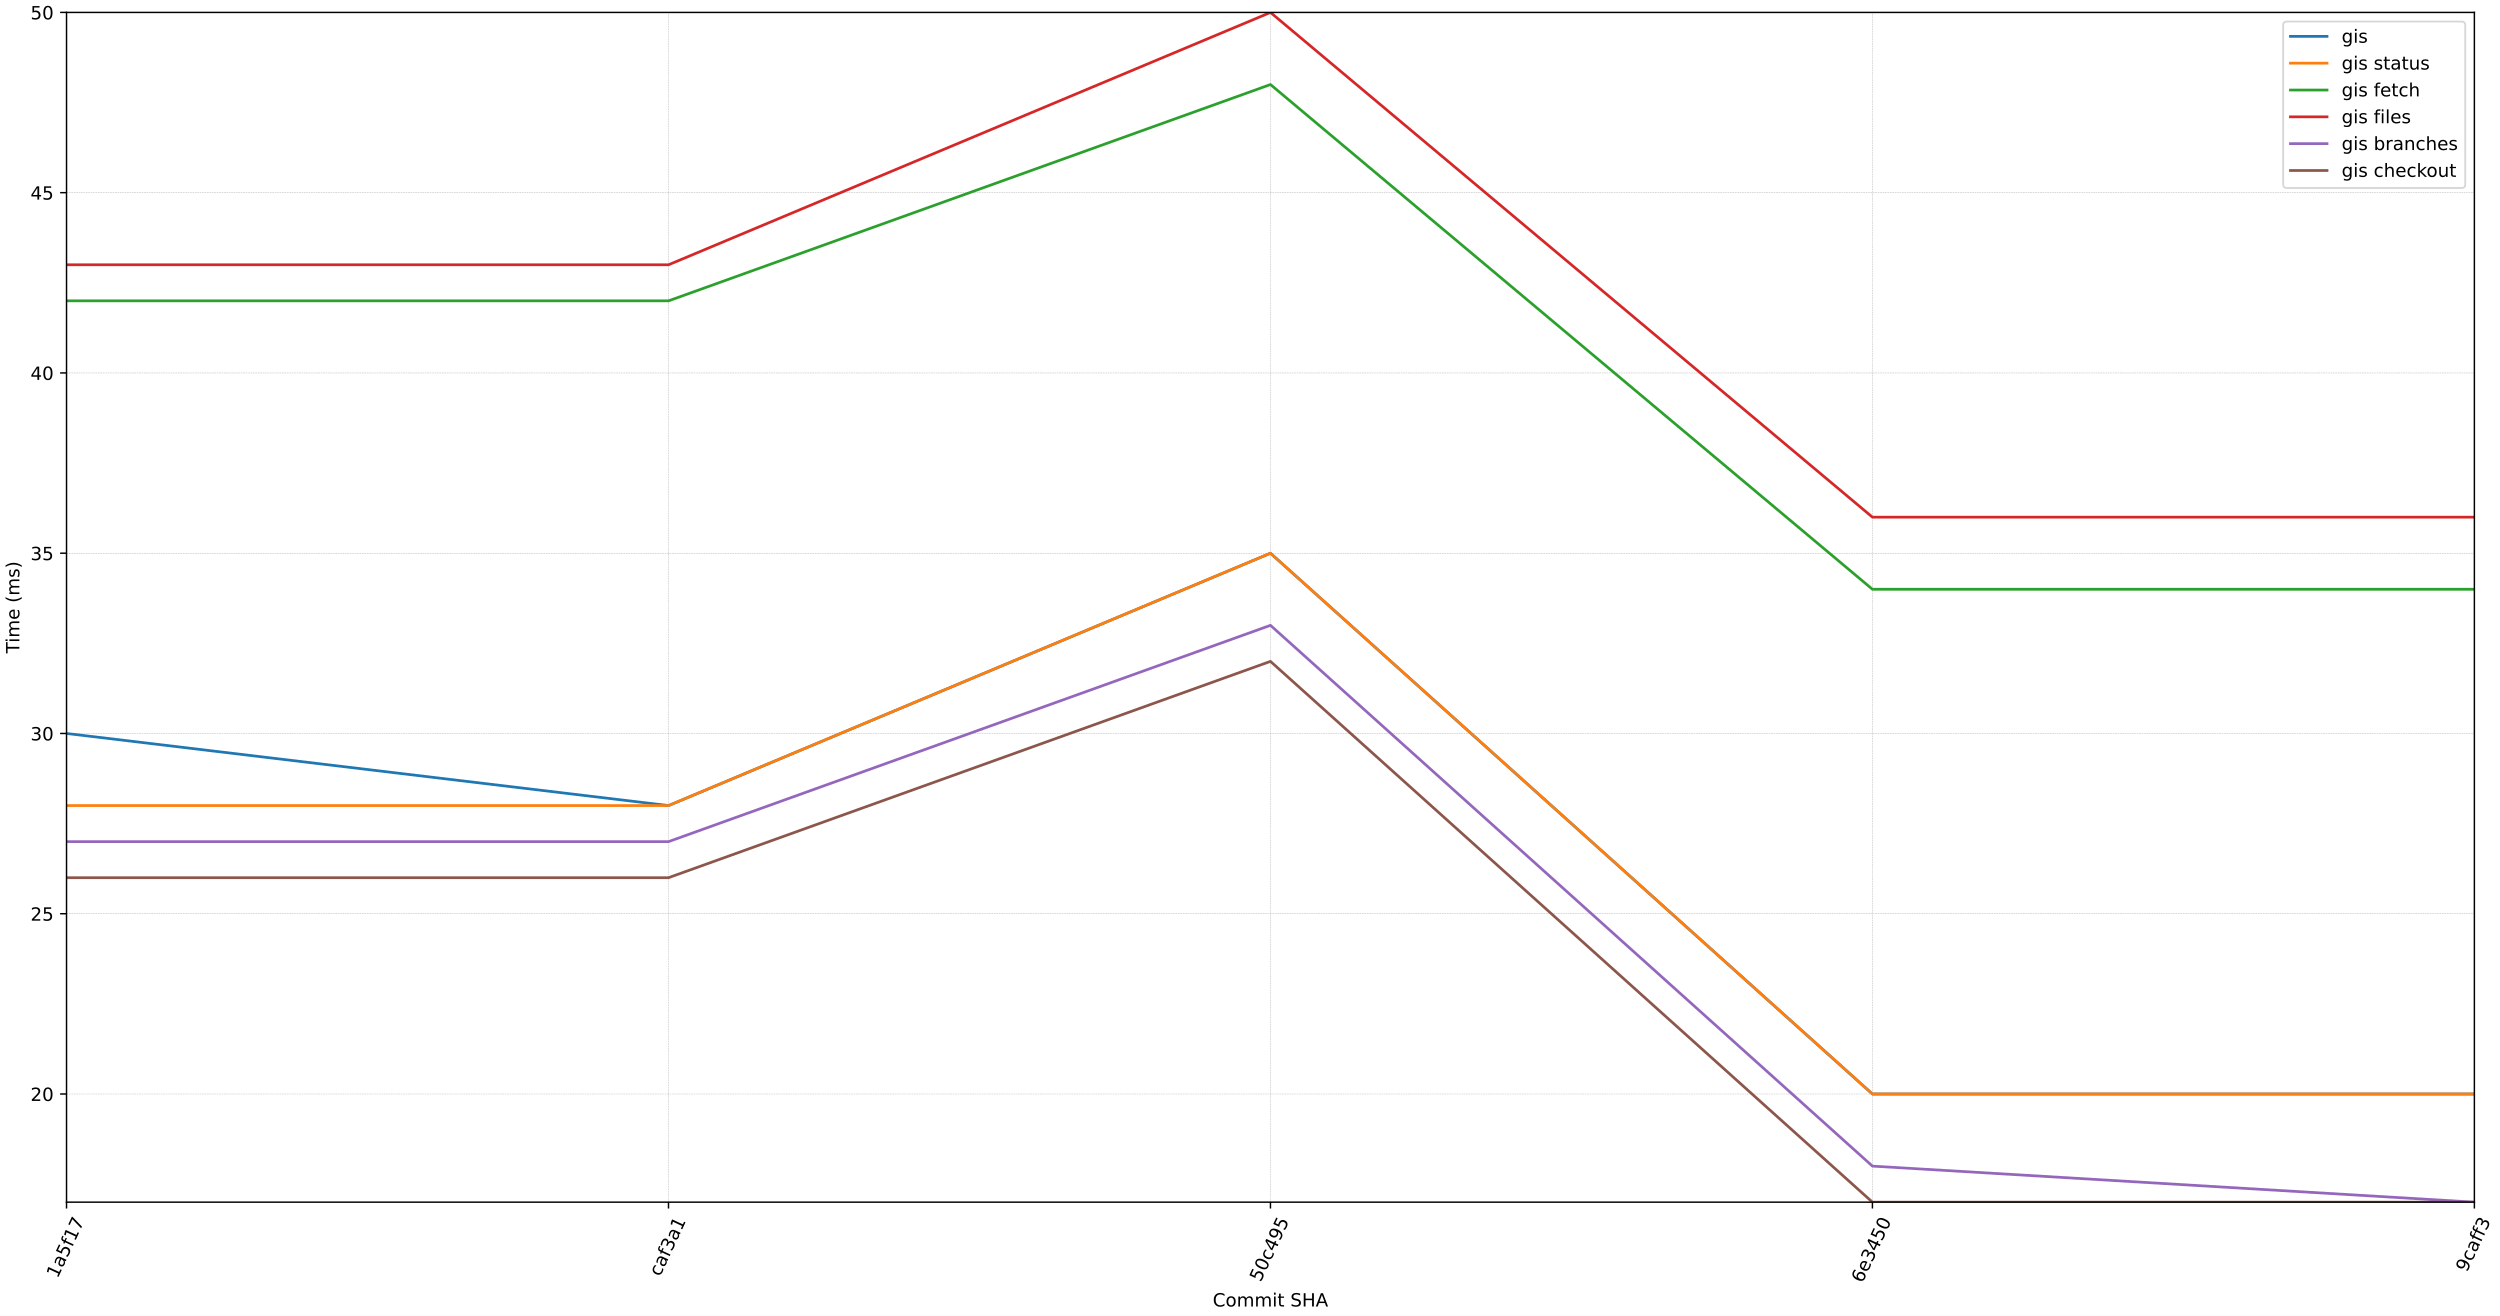
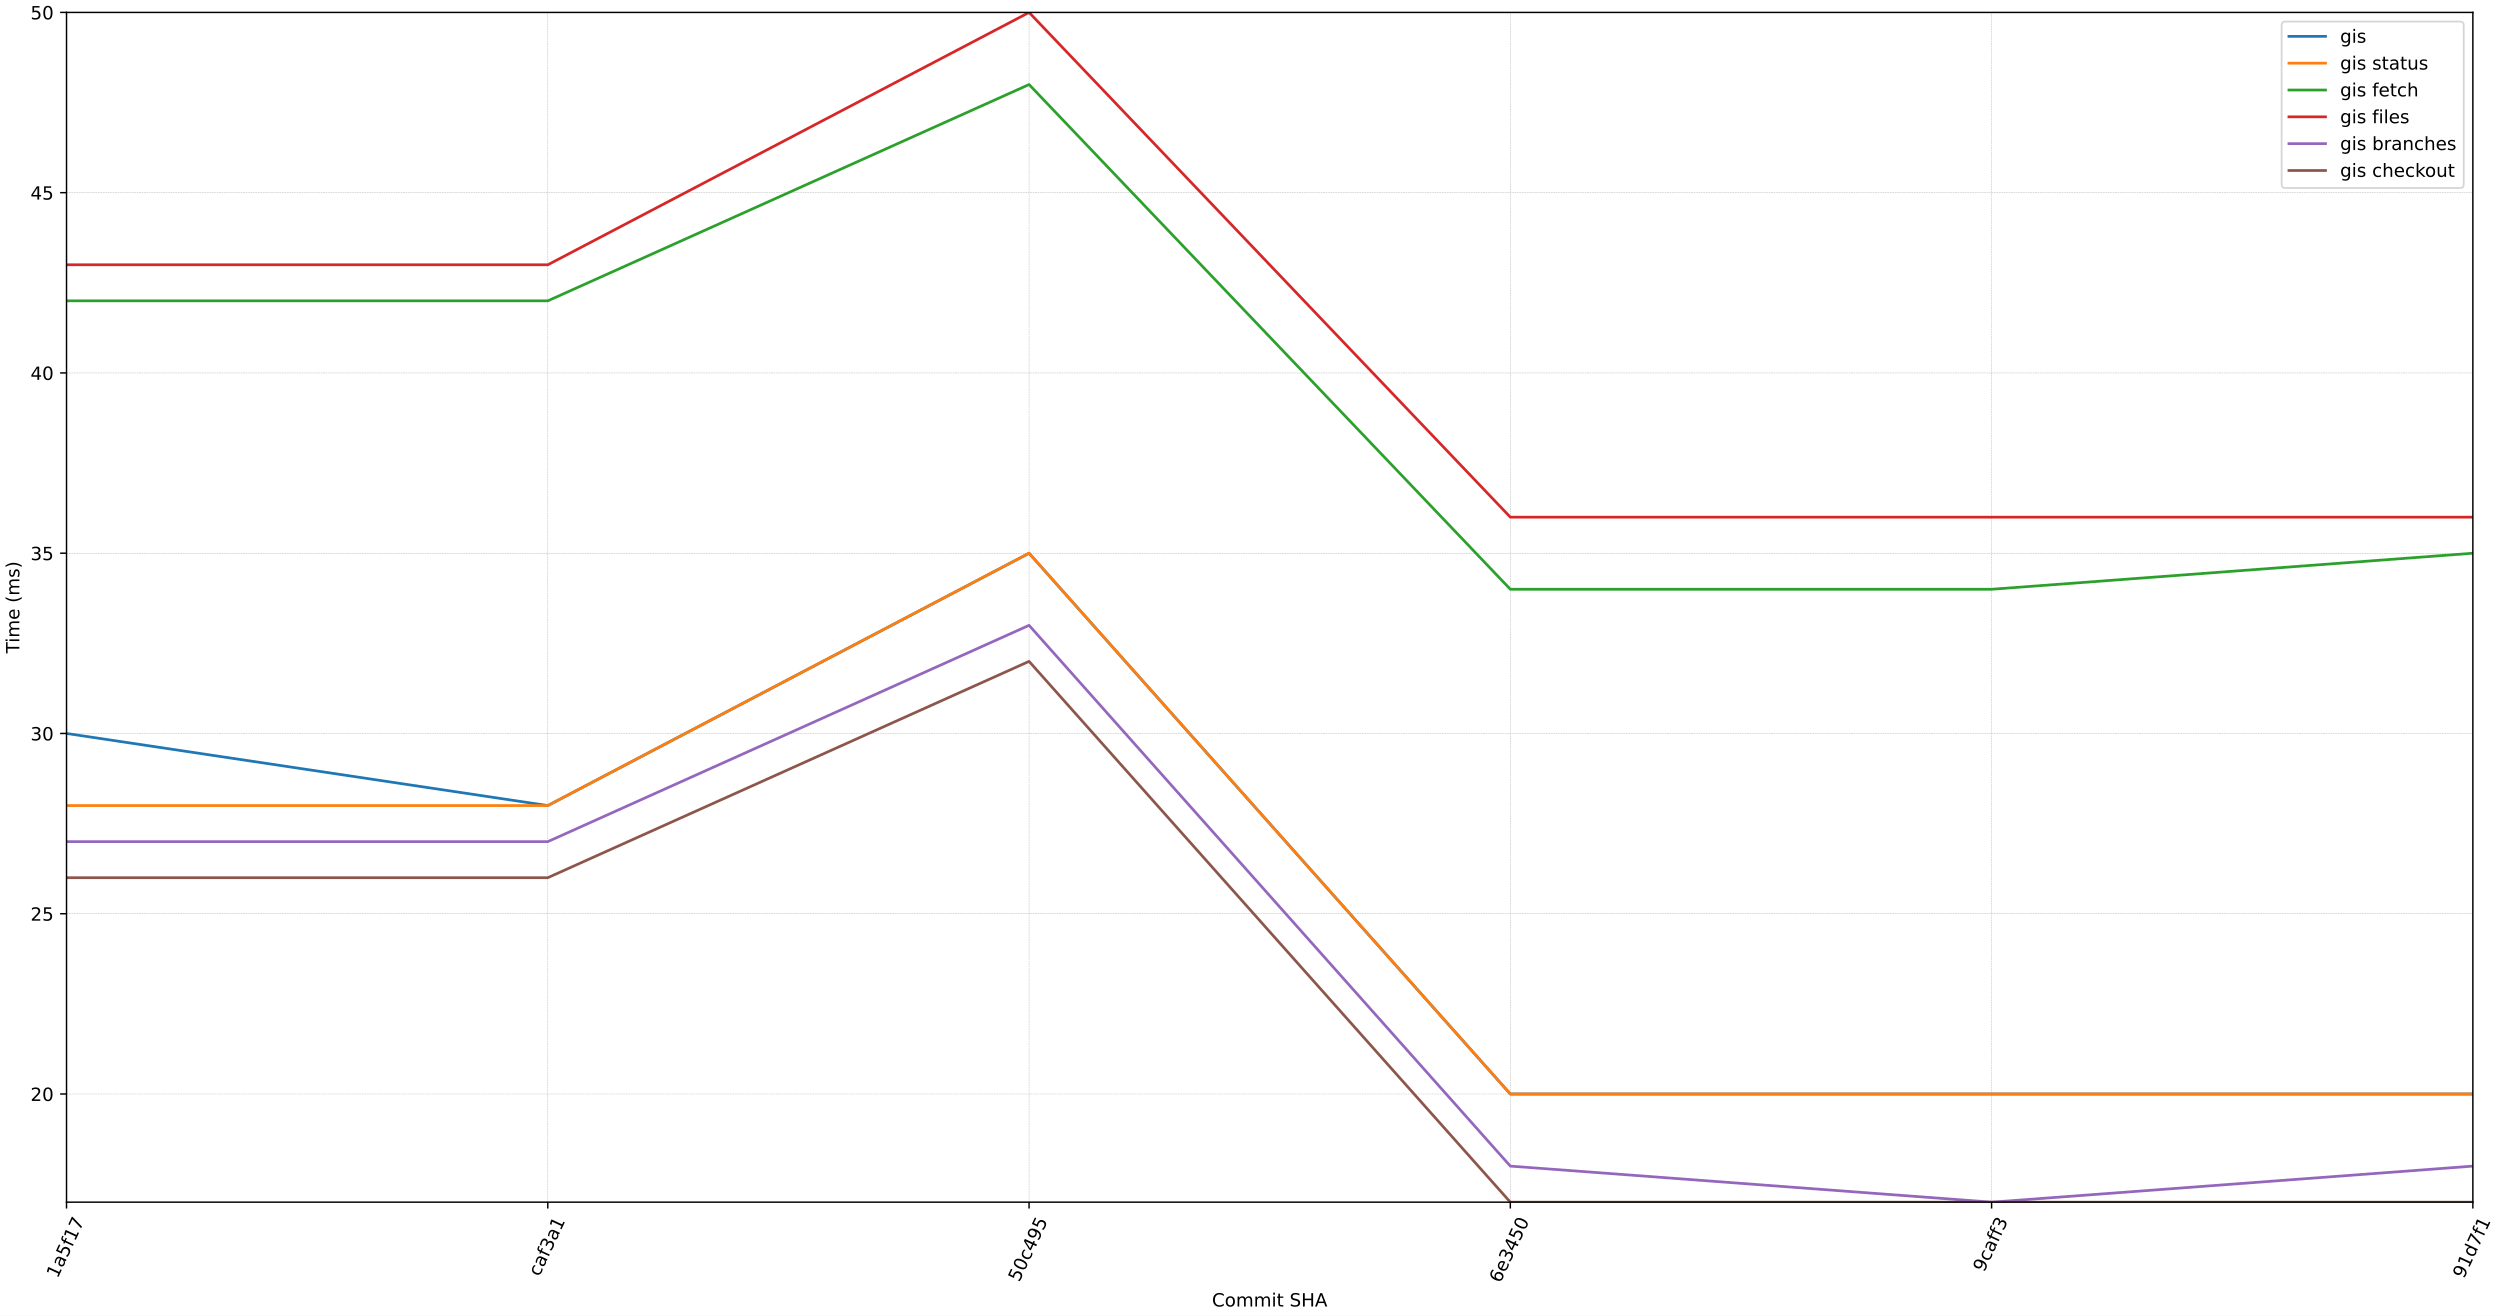
<svg xmlns="http://www.w3.org/2000/svg" xmlns:xlink="http://www.w3.org/1999/xlink" width="1368pt" height="720pt" viewBox="0 0 1368 720" version="1.1">
  <defs>
    <style type="text/css">*{stroke-linejoin: round; stroke-linecap: butt}</style>
  </defs>
  <g id="figure_1">
    <g id="patch_1">
      <path d="M 0 720  L 1368 720  L 1368 0  L 0 0  z " style="fill: #ffffff" />
    </g>
    <g id="axes_1">
      <g id="patch_2">
-         <path d="M 36.403 657.823  L 1353.981 657.823  L 1353.981 6.799  L 36.403 6.799  z " style="fill: #ffffff" />
+         <path d="M 36.403 657.823  L 1353.151 657.823  L 1353.151 6.799  L 36.403 6.799  z " style="fill: #ffffff" />
      </g>
      <g id="matplotlib.axis_1">
        <g id="xtick_1">
          <g id="line2d_1">
-             <path d="M 36.403 657.823  L 36.403 6.799  " clip-path="url(#pe9b9bc754a)" style="fill: none; stroke-dasharray: 0.925,0.4; stroke-dashoffset: 0; stroke: #b0b0b0; stroke-width: 0.25" />
+             <path d="M 36.403 657.823  L 36.403 6.799  " clip-path="url(#p6a9605e67c)" style="fill: none; stroke-dasharray: 0.925,0.4; stroke-dashoffset: 0; stroke: #b0b0b0; stroke-width: 0.25" />
          </g>
          <g id="line2d_2">
            <defs>
-               <path id="m24c3e007c5" d="M 0 0  L 0 3.5  " style="stroke: #000000; stroke-width: 0.8" />
-             </defs>
-             <g>
-               <use xlink:href="#m24c3e007c5" x="36.403" y="657.823" style="stroke: #000000; stroke-width: 0.8" />
+               <path id="m8389b7dbfe" d="M 0 0  L 0 3.5  " style="stroke: #000000; stroke-width: 0.8" />
+             </defs>
+             <g>
+               <use xlink:href="#m8389b7dbfe" x="36.403" y="657.823" style="stroke: #000000; stroke-width: 0.8" />
            </g>
          </g>
          <g id="text_1">
            <g transform="translate(31.48759 699.8442) rotate(-65) scale(0.1 -0.1)">
              <defs>
                <path id="DejaVuSans-31" d="M 794 531  L 1825 531  L 1825 4091  L 703 3866  L 703 4441  L 1819 4666  L 2450 4666  L 2450 531  L 3481 531  L 3481 0  L 794 0  L 794 531  z " transform="scale(0.015625)" />
                <path id="DejaVuSans-61" d="M 2194 1759  Q 1497 1759 1228 1600  Q 959 1441 959 1056  Q 959 750 1161 570  Q 1363 391 1709 391  Q 2188 391 2477 730  Q 2766 1069 2766 1631  L 2766 1759  L 2194 1759  z M 3341 1997  L 3341 0  L 2766 0  L 2766 531  Q 2569 213 2275 61  Q 1981 -91 1556 -91  Q 1019 -91 701 211  Q 384 513 384 1019  Q 384 1609 779 1909  Q 1175 2209 1959 2209  L 2766 2209  L 2766 2266  Q 2766 2663 2505 2880  Q 2244 3097 1772 3097  Q 1472 3097 1187 3025  Q 903 2953 641 2809  L 641 3341  Q 956 3463 1253 3523  Q 1550 3584 1831 3584  Q 2591 3584 2966 3190  Q 3341 2797 3341 1997  z " transform="scale(0.015625)" />
                <path id="DejaVuSans-35" d="M 691 4666  L 3169 4666  L 3169 4134  L 1269 4134  L 1269 2991  Q 1406 3038 1543 3061  Q 1681 3084 1819 3084  Q 2600 3084 3056 2656  Q 3513 2228 3513 1497  Q 3513 744 3044 326  Q 2575 -91 1722 -91  Q 1428 -91 1123 -41  Q 819 9 494 109  L 494 744  Q 775 591 1075 516  Q 1375 441 1709 441  Q 2250 441 2565 725  Q 2881 1009 2881 1497  Q 2881 1984 2565 2268  Q 2250 2553 1709 2553  Q 1456 2553 1204 2497  Q 953 2441 691 2322  L 691 4666  z " transform="scale(0.015625)" />
                <path id="DejaVuSans-66" d="M 2375 4863  L 2375 4384  L 1825 4384  Q 1516 4384 1395 4259  Q 1275 4134 1275 3809  L 1275 3500  L 2222 3500  L 2222 3053  L 1275 3053  L 1275 0  L 697 0  L 697 3053  L 147 3053  L 147 3500  L 697 3500  L 697 3744  Q 697 4328 969 4595  Q 1241 4863 1831 4863  L 2375 4863  z " transform="scale(0.015625)" />
                <path id="DejaVuSans-37" d="M 525 4666  L 3525 4666  L 3525 4397  L 1831 0  L 1172 0  L 2766 4134  L 525 4134  L 525 4666  z " transform="scale(0.015625)" />
              </defs>
              <use xlink:href="#DejaVuSans-31" />
              <use xlink:href="#DejaVuSans-61" x="63.623" />
              <use xlink:href="#DejaVuSans-35" x="124.902" />
              <use xlink:href="#DejaVuSans-66" x="188.525" />
              <use xlink:href="#DejaVuSans-31" x="223.73" />
              <use xlink:href="#DejaVuSans-37" x="287.354" />
            </g>
          </g>
        </g>
        <g id="xtick_2">
          <g id="line2d_3">
-             <path d="M 365.798 657.823  L 365.798 6.799  " clip-path="url(#pe9b9bc754a)" style="fill: none; stroke-dasharray: 0.925,0.4; stroke-dashoffset: 0; stroke: #b0b0b0; stroke-width: 0.25" />
+             <path d="M 299.753 657.823  L 299.753 6.799  " clip-path="url(#p6a9605e67c)" style="fill: none; stroke-dasharray: 0.925,0.4; stroke-dashoffset: 0; stroke: #b0b0b0; stroke-width: 0.25" />
          </g>
          <g id="line2d_4">
            <g>
-               <use xlink:href="#m24c3e007c5" x="365.798" y="657.823" style="stroke: #000000; stroke-width: 0.8" />
+               <use xlink:href="#m8389b7dbfe" x="299.753" y="657.823" style="stroke: #000000; stroke-width: 0.8" />
            </g>
          </g>
          <g id="text_2">
-             <g transform="translate(361.114 698.8486) rotate(-65) scale(0.1 -0.1)">
+             <g transform="translate(295.0692 698.8486) rotate(-65) scale(0.1 -0.1)">
              <defs>
                <path id="DejaVuSans-63" d="M 3122 3366  L 3122 2828  Q 2878 2963 2633 3030  Q 2388 3097 2138 3097  Q 1578 3097 1268 2742  Q 959 2388 959 1747  Q 959 1106 1268 751  Q 1578 397 2138 397  Q 2388 397 2633 464  Q 2878 531 3122 666  L 3122 134  Q 2881 22 2623 -34  Q 2366 -91 2075 -91  Q 1284 -91 818 406  Q 353 903 353 1747  Q 353 2603 823 3093  Q 1294 3584 2113 3584  Q 2378 3584 2631 3529  Q 2884 3475 3122 3366  z " transform="scale(0.015625)" />
                <path id="DejaVuSans-33" d="M 2597 2516  Q 3050 2419 3304 2112  Q 3559 1806 3559 1356  Q 3559 666 3084 287  Q 2609 -91 1734 -91  Q 1441 -91 1130 -33  Q 819 25 488 141  L 488 750  Q 750 597 1062 519  Q 1375 441 1716 441  Q 2309 441 2620 675  Q 2931 909 2931 1356  Q 2931 1769 2642 2001  Q 2353 2234 1838 2234  L 1294 2234  L 1294 2753  L 1863 2753  Q 2328 2753 2575 2939  Q 2822 3125 2822 3475  Q 2822 3834 2567 4026  Q 2313 4219 1838 4219  Q 1578 4219 1281 4162  Q 984 4106 628 3988  L 628 4550  Q 988 4650 1302 4700  Q 1616 4750 1894 4750  Q 2613 4750 3031 4423  Q 3450 4097 3450 3541  Q 3450 3153 3228 2886  Q 3006 2619 2597 2516  z " transform="scale(0.015625)" />
              </defs>
              <use xlink:href="#DejaVuSans-63" />
              <use xlink:href="#DejaVuSans-61" x="54.98" />
              <use xlink:href="#DejaVuSans-66" x="116.26" />
              <use xlink:href="#DejaVuSans-33" x="151.465" />
              <use xlink:href="#DejaVuSans-61" x="215.088" />
              <use xlink:href="#DejaVuSans-31" x="276.367" />
            </g>
          </g>
        </g>
        <g id="xtick_3">
          <g id="line2d_5">
-             <path d="M 695.192 657.823  L 695.192 6.799  " clip-path="url(#pe9b9bc754a)" style="fill: none; stroke-dasharray: 0.925,0.4; stroke-dashoffset: 0; stroke: #b0b0b0; stroke-width: 0.25" />
+             <path d="M 563.102 657.823  L 563.102 6.799  " clip-path="url(#p6a9605e67c)" style="fill: none; stroke-dasharray: 0.925,0.4; stroke-dashoffset: 0; stroke: #b0b0b0; stroke-width: 0.25" />
          </g>
          <g id="line2d_6">
            <g>
-               <use xlink:href="#m24c3e007c5" x="695.192" y="657.823" style="stroke: #000000; stroke-width: 0.8" />
+               <use xlink:href="#m8389b7dbfe" x="563.102" y="657.823" style="stroke: #000000; stroke-width: 0.8" />
            </g>
          </g>
          <g id="text_3">
-             <g transform="translate(689.8087 701.8494) rotate(-65) scale(0.1 -0.1)">
+             <g transform="translate(557.7191 701.8494) rotate(-65) scale(0.1 -0.1)">
              <defs>
                <path id="DejaVuSans-30" d="M 2034 4250  Q 1547 4250 1301 3770  Q 1056 3291 1056 2328  Q 1056 1369 1301 889  Q 1547 409 2034 409  Q 2525 409 2770 889  Q 3016 1369 3016 2328  Q 3016 3291 2770 3770  Q 2525 4250 2034 4250  z M 2034 4750  Q 2819 4750 3233 4129  Q 3647 3509 3647 2328  Q 3647 1150 3233 529  Q 2819 -91 2034 -91  Q 1250 -91 836 529  Q 422 1150 422 2328  Q 422 3509 836 4129  Q 1250 4750 2034 4750  z " transform="scale(0.015625)" />
                <path id="DejaVuSans-34" d="M 2419 4116  L 825 1625  L 2419 1625  L 2419 4116  z M 2253 4666  L 3047 4666  L 3047 1625  L 3713 1625  L 3713 1100  L 3047 1100  L 3047 0  L 2419 0  L 2419 1100  L 313 1100  L 313 1709  L 2253 4666  z " transform="scale(0.015625)" />
                <path id="DejaVuSans-39" d="M 703 97  L 703 672  Q 941 559 1184 500  Q 1428 441 1663 441  Q 2288 441 2617 861  Q 2947 1281 2994 2138  Q 2813 1869 2534 1725  Q 2256 1581 1919 1581  Q 1219 1581 811 2004  Q 403 2428 403 3163  Q 403 3881 828 4315  Q 1253 4750 1959 4750  Q 2769 4750 3195 4129  Q 3622 3509 3622 2328  Q 3622 1225 3098 567  Q 2575 -91 1691 -91  Q 1453 -91 1209 -44  Q 966 3 703 97  z M 1959 2075  Q 2384 2075 2632 2365  Q 2881 2656 2881 3163  Q 2881 3666 2632 3958  Q 2384 4250 1959 4250  Q 1534 4250 1286 3958  Q 1038 3666 1038 3163  Q 1038 2656 1286 2365  Q 1534 2075 1959 2075  z " transform="scale(0.015625)" />
              </defs>
              <use xlink:href="#DejaVuSans-35" />
              <use xlink:href="#DejaVuSans-30" x="63.623" />
              <use xlink:href="#DejaVuSans-63" x="127.246" />
              <use xlink:href="#DejaVuSans-34" x="182.227" />
              <use xlink:href="#DejaVuSans-39" x="245.85" />
              <use xlink:href="#DejaVuSans-35" x="309.473" />
            </g>
          </g>
        </g>
        <g id="xtick_4">
          <g id="line2d_7">
-             <path d="M 1024.586 657.823  L 1024.586 6.799  " clip-path="url(#pe9b9bc754a)" style="fill: none; stroke-dasharray: 0.925,0.4; stroke-dashoffset: 0; stroke: #b0b0b0; stroke-width: 0.25" />
+             <path d="M 826.452 657.823  L 826.452 6.799  " clip-path="url(#p6a9605e67c)" style="fill: none; stroke-dasharray: 0.925,0.4; stroke-dashoffset: 0; stroke: #b0b0b0; stroke-width: 0.25" />
          </g>
          <g id="line2d_8">
            <g>
-               <use xlink:href="#m24c3e007c5" x="1024.586" y="657.823" style="stroke: #000000; stroke-width: 0.8" />
+               <use xlink:href="#m8389b7dbfe" x="826.452" y="657.823" style="stroke: #000000; stroke-width: 0.8" />
            </g>
          </g>
          <g id="text_4">
-             <g transform="translate(1019.065 702.4427) rotate(-65) scale(0.1 -0.1)">
+             <g transform="translate(820.9302 702.4427) rotate(-65) scale(0.1 -0.1)">
              <defs>
                <path id="DejaVuSans-36" d="M 2113 2584  Q 1688 2584 1439 2293  Q 1191 2003 1191 1497  Q 1191 994 1439 701  Q 1688 409 2113 409  Q 2538 409 2786 701  Q 3034 994 3034 1497  Q 3034 2003 2786 2293  Q 2538 2584 2113 2584  z M 3366 4563  L 3366 3988  Q 3128 4100 2886 4159  Q 2644 4219 2406 4219  Q 1781 4219 1451 3797  Q 1122 3375 1075 2522  Q 1259 2794 1537 2939  Q 1816 3084 2150 3084  Q 2853 3084 3261 2657  Q 3669 2231 3669 1497  Q 3669 778 3244 343  Q 2819 -91 2113 -91  Q 1303 -91 875 529  Q 447 1150 447 2328  Q 447 3434 972 4092  Q 1497 4750 2381 4750  Q 2619 4750 2861 4703  Q 3103 4656 3366 4563  z " transform="scale(0.015625)" />
                <path id="DejaVuSans-65" d="M 3597 1894  L 3597 1613  L 953 1613  Q 991 1019 1311 708  Q 1631 397 2203 397  Q 2534 397 2845 478  Q 3156 559 3463 722  L 3463 178  Q 3153 47 2828 -22  Q 2503 -91 2169 -91  Q 1331 -91 842 396  Q 353 884 353 1716  Q 353 2575 817 3079  Q 1281 3584 2069 3584  Q 2775 3584 3186 3129  Q 3597 2675 3597 1894  z M 3022 2063  Q 3016 2534 2758 2815  Q 2500 3097 2075 3097  Q 1594 3097 1305 2825  Q 1016 2553 972 2059  L 3022 2063  z " transform="scale(0.015625)" />
              </defs>
              <use xlink:href="#DejaVuSans-36" />
              <use xlink:href="#DejaVuSans-65" x="63.623" />
              <use xlink:href="#DejaVuSans-33" x="125.146" />
              <use xlink:href="#DejaVuSans-34" x="188.77" />
              <use xlink:href="#DejaVuSans-35" x="252.393" />
              <use xlink:href="#DejaVuSans-30" x="316.016" />
            </g>
          </g>
        </g>
        <g id="xtick_5">
          <g id="line2d_9">
-             <path d="M 1353.981 657.823  L 1353.981 6.799  " clip-path="url(#pe9b9bc754a)" style="fill: none; stroke-dasharray: 0.925,0.4; stroke-dashoffset: 0; stroke: #b0b0b0; stroke-width: 0.25" />
+             <path d="M 1089.801 657.823  L 1089.801 6.799  " clip-path="url(#p6a9605e67c)" style="fill: none; stroke-dasharray: 0.925,0.4; stroke-dashoffset: 0; stroke: #b0b0b0; stroke-width: 0.25" />
          </g>
          <g id="line2d_10">
            <g>
-               <use xlink:href="#m24c3e007c5" x="1353.981" y="657.823" style="stroke: #000000; stroke-width: 0.8" />
+               <use xlink:href="#m8389b7dbfe" x="1089.801" y="657.823" style="stroke: #000000; stroke-width: 0.8" />
            </g>
          </g>
          <g id="text_5">
-             <g transform="translate(1349.848 696.4852) rotate(-65) scale(0.1 -0.1)">
+             <g transform="translate(1085.669 696.4852) rotate(-65) scale(0.1 -0.1)">
              <use xlink:href="#DejaVuSans-39" />
              <use xlink:href="#DejaVuSans-63" x="63.623" />
              <use xlink:href="#DejaVuSans-61" x="118.604" />
              <use xlink:href="#DejaVuSans-66" x="179.883" />
              <use xlink:href="#DejaVuSans-66" x="215.088" />
              <use xlink:href="#DejaVuSans-33" x="250.293" />
            </g>
          </g>
        </g>
-         <g id="text_6">
-           <g transform="translate(663.6076 714.9201) scale(0.1 -0.1)">
+         <g id="xtick_6">
+           <g id="line2d_11">
+             <path d="M 1353.151 657.823  L 1353.151 6.799  " clip-path="url(#p6a9605e67c)" style="fill: none; stroke-dasharray: 0.925,0.4; stroke-dashoffset: 0; stroke: #b0b0b0; stroke-width: 0.25" />
+           </g>
+           <g id="line2d_12">
+             <g>
+               <use xlink:href="#m8389b7dbfe" x="1353.151" y="657.823" style="stroke: #000000; stroke-width: 0.8" />
+             </g>
+           </g>
+           <g id="text_6">
+             <g transform="translate(1348.189 700.0438) rotate(-65) scale(0.1 -0.1)">
+               <defs>
+                 <path id="DejaVuSans-64" d="M 2906 2969  L 2906 4863  L 3481 4863  L 3481 0  L 2906 0  L 2906 525  Q 2725 213 2448 61  Q 2172 -91 1784 -91  Q 1150 -91 751 415  Q 353 922 353 1747  Q 353 2572 751 3078  Q 1150 3584 1784 3584  Q 2172 3584 2448 3432  Q 2725 3281 2906 2969  z M 947 1747  Q 947 1113 1208 752  Q 1469 391 1925 391  Q 2381 391 2643 752  Q 2906 1113 2906 1747  Q 2906 2381 2643 2742  Q 2381 3103 1925 3103  Q 1469 3103 1208 2742  Q 947 2381 947 1747  z " transform="scale(0.015625)" />
+               </defs>
+               <use xlink:href="#DejaVuSans-39" />
+               <use xlink:href="#DejaVuSans-31" x="63.623" />
+               <use xlink:href="#DejaVuSans-64" x="127.246" />
+               <use xlink:href="#DejaVuSans-37" x="190.723" />
+               <use xlink:href="#DejaVuSans-66" x="254.346" />
+               <use xlink:href="#DejaVuSans-31" x="289.551" />
+             </g>
+           </g>
+         </g>
+         <g id="text_7">
+           <g transform="translate(663.1928 714.9201) scale(0.1 -0.1)">
            <defs>
              <path id="DejaVuSans-43" d="M 4122 4306  L 4122 3641  Q 3803 3938 3442 4084  Q 3081 4231 2675 4231  Q 1875 4231 1450 3742  Q 1025 3253 1025 2328  Q 1025 1406 1450 917  Q 1875 428 2675 428  Q 3081 428 3442 575  Q 3803 722 4122 1019  L 4122 359  Q 3791 134 3420 21  Q 3050 -91 2638 -91  Q 1578 -91 968 557  Q 359 1206 359 2328  Q 359 3453 968 4101  Q 1578 4750 2638 4750  Q 3056 4750 3426 4639  Q 3797 4528 4122 4306  z " transform="scale(0.015625)" />
              <path id="DejaVuSans-6f" d="M 1959 3097  Q 1497 3097 1228 2736  Q 959 2375 959 1747  Q 959 1119 1226 758  Q 1494 397 1959 397  Q 2419 397 2687 759  Q 2956 1122 2956 1747  Q 2956 2369 2687 2733  Q 2419 3097 1959 3097  z M 1959 3584  Q 2709 3584 3137 3096  Q 3566 2609 3566 1747  Q 3566 888 3137 398  Q 2709 -91 1959 -91  Q 1206 -91 779 398  Q 353 888 353 1747  Q 353 2609 779 3096  Q 1206 3584 1959 3584  z " transform="scale(0.015625)" />
              <path id="DejaVuSans-6d" d="M 3328 2828  Q 3544 3216 3844 3400  Q 4144 3584 4550 3584  Q 5097 3584 5394 3201  Q 5691 2819 5691 2113  L 5691 0  L 5113 0  L 5113 2094  Q 5113 2597 4934 2840  Q 4756 3084 4391 3084  Q 3944 3084 3684 2787  Q 3425 2491 3425 1978  L 3425 0  L 2847 0  L 2847 2094  Q 2847 2600 2669 2842  Q 2491 3084 2119 3084  Q 1678 3084 1418 2786  Q 1159 2488 1159 1978  L 1159 0  L 581 0  L 581 3500  L 1159 3500  L 1159 2956  Q 1356 3278 1631 3431  Q 1906 3584 2284 3584  Q 2666 3584 2933 3390  Q 3200 3197 3328 2828  z " transform="scale(0.015625)" />
              <path id="DejaVuSans-69" d="M 603 3500  L 1178 3500  L 1178 0  L 603 0  L 603 3500  z M 603 4863  L 1178 4863  L 1178 4134  L 603 4134  L 603 4863  z " transform="scale(0.015625)" />
              <path id="DejaVuSans-74" d="M 1172 4494  L 1172 3500  L 2356 3500  L 2356 3053  L 1172 3053  L 1172 1153  Q 1172 725 1289 603  Q 1406 481 1766 481  L 2356 481  L 2356 0  L 1766 0  Q 1100 0 847 248  Q 594 497 594 1153  L 594 3053  L 172 3053  L 172 3500  L 594 3500  L 594 4494  L 1172 4494  z " transform="scale(0.015625)" />
              <path id="DejaVuSans-20" transform="scale(0.015625)" />
              <path id="DejaVuSans-53" d="M 3425 4513  L 3425 3897  Q 3066 4069 2747 4153  Q 2428 4238 2131 4238  Q 1616 4238 1336 4038  Q 1056 3838 1056 3469  Q 1056 3159 1242 3001  Q 1428 2844 1947 2747  L 2328 2669  Q 3034 2534 3370 2195  Q 3706 1856 3706 1288  Q 3706 609 3251 259  Q 2797 -91 1919 -91  Q 1588 -91 1214 -16  Q 841 59 441 206  L 441 856  Q 825 641 1194 531  Q 1563 422 1919 422  Q 2459 422 2753 634  Q 3047 847 3047 1241  Q 3047 1584 2836 1778  Q 2625 1972 2144 2069  L 1759 2144  Q 1053 2284 737 2584  Q 422 2884 422 3419  Q 422 4038 858 4394  Q 1294 4750 2059 4750  Q 2388 4750 2728 4690  Q 3069 4631 3425 4513  z " transform="scale(0.015625)" />
              <path id="DejaVuSans-48" d="M 628 4666  L 1259 4666  L 1259 2753  L 3553 2753  L 3553 4666  L 4184 4666  L 4184 0  L 3553 0  L 3553 2222  L 1259 2222  L 1259 0  L 628 0  L 628 4666  z " transform="scale(0.015625)" />
              <path id="DejaVuSans-41" d="M 2188 4044  L 1331 1722  L 3047 1722  L 2188 4044  z M 1831 4666  L 2547 4666  L 4325 0  L 3669 0  L 3244 1197  L 1141 1197  L 716 0  L 50 0  L 1831 4666  z " transform="scale(0.015625)" />
            </defs>
            <use xlink:href="#DejaVuSans-43" />
            <use xlink:href="#DejaVuSans-6f" x="69.824" />
            <use xlink:href="#DejaVuSans-6d" x="131.006" />
            <use xlink:href="#DejaVuSans-6d" x="228.418" />
            <use xlink:href="#DejaVuSans-69" x="325.83" />
            <use xlink:href="#DejaVuSans-74" x="353.613" />
            <use xlink:href="#DejaVuSans-20" x="392.822" />
            <use xlink:href="#DejaVuSans-53" x="424.609" />
            <use xlink:href="#DejaVuSans-48" x="488.086" />
            <use xlink:href="#DejaVuSans-41" x="563.281" />
          </g>
        </g>
      </g>
      <g id="matplotlib.axis_2">
        <g id="ytick_1">
-           <g id="line2d_11">
-             <path d="M 36.403 598.639  L 1353.981 598.639  " clip-path="url(#pe9b9bc754a)" style="fill: none; stroke-dasharray: 0.925,0.4; stroke-dashoffset: 0; stroke: #b0b0b0; stroke-width: 0.25" />
-           </g>
-           <g id="line2d_12">
-             <defs>
-               <path id="m655609ce15" d="M 0 0  L -3.5 0  " style="stroke: #000000; stroke-width: 0.8" />
-             </defs>
-             <g>
-               <use xlink:href="#m655609ce15" x="36.403" y="598.639" style="stroke: #000000; stroke-width: 0.8" />
-             </g>
-           </g>
-           <g id="text_7">
+           <g id="line2d_13">
+             <path d="M 36.403 598.639  L 1353.151 598.639  " clip-path="url(#p6a9605e67c)" style="fill: none; stroke-dasharray: 0.925,0.4; stroke-dashoffset: 0; stroke: #b0b0b0; stroke-width: 0.25" />
+           </g>
+           <g id="line2d_14">
+             <defs>
+               <path id="m82597e1702" d="M 0 0  L -3.5 0  " style="stroke: #000000; stroke-width: 0.8" />
+             </defs>
+             <g>
+               <use xlink:href="#m82597e1702" x="36.403" y="598.639" style="stroke: #000000; stroke-width: 0.8" />
+             </g>
+           </g>
+           <g id="text_8">
            <g transform="translate(16.67836 602.4382) scale(0.1 -0.1)">
              <defs>
                <path id="DejaVuSans-32" d="M 1228 531  L 3431 531  L 3431 0  L 469 0  L 469 531  Q 828 903 1448 1529  Q 2069 2156 2228 2338  Q 2531 2678 2651 2914  Q 2772 3150 2772 3378  Q 2772 3750 2511 3984  Q 2250 4219 1831 4219  Q 1534 4219 1204 4116  Q 875 4013 500 3803  L 500 4441  Q 881 4594 1212 4672  Q 1544 4750 1819 4750  Q 2544 4750 2975 4387  Q 3406 4025 3406 3419  Q 3406 3131 3298 2873  Q 3191 2616 2906 2266  Q 2828 2175 2409 1742  Q 1991 1309 1228 531  z " transform="scale(0.015625)" />
              </defs>
              <use xlink:href="#DejaVuSans-32" />
              <use xlink:href="#DejaVuSans-30" x="63.623" />
            </g>
          </g>
        </g>
        <g id="ytick_2">
-           <g id="line2d_13">
-             <path d="M 36.403 499.999  L 1353.981 499.999  " clip-path="url(#pe9b9bc754a)" style="fill: none; stroke-dasharray: 0.925,0.4; stroke-dashoffset: 0; stroke: #b0b0b0; stroke-width: 0.25" />
-           </g>
-           <g id="line2d_14">
-             <g>
-               <use xlink:href="#m655609ce15" x="36.403" y="499.999" style="stroke: #000000; stroke-width: 0.8" />
-             </g>
-           </g>
-           <g id="text_8">
+           <g id="line2d_15">
+             <path d="M 36.403 499.999  L 1353.151 499.999  " clip-path="url(#p6a9605e67c)" style="fill: none; stroke-dasharray: 0.925,0.4; stroke-dashoffset: 0; stroke: #b0b0b0; stroke-width: 0.25" />
+           </g>
+           <g id="line2d_16">
+             <g>
+               <use xlink:href="#m82597e1702" x="36.403" y="499.999" style="stroke: #000000; stroke-width: 0.8" />
+             </g>
+           </g>
+           <g id="text_9">
            <g transform="translate(16.67836 503.7983) scale(0.1 -0.1)">
              <use xlink:href="#DejaVuSans-32" />
              <use xlink:href="#DejaVuSans-35" x="63.623" />
            </g>
          </g>
        </g>
        <g id="ytick_3">
-           <g id="line2d_15">
-             <path d="M 36.403 401.359  L 1353.981 401.359  " clip-path="url(#pe9b9bc754a)" style="fill: none; stroke-dasharray: 0.925,0.4; stroke-dashoffset: 0; stroke: #b0b0b0; stroke-width: 0.25" />
-           </g>
-           <g id="line2d_16">
-             <g>
-               <use xlink:href="#m655609ce15" x="36.403" y="401.359" style="stroke: #000000; stroke-width: 0.8" />
-             </g>
-           </g>
-           <g id="text_9">
+           <g id="line2d_17">
+             <path d="M 36.403 401.359  L 1353.151 401.359  " clip-path="url(#p6a9605e67c)" style="fill: none; stroke-dasharray: 0.925,0.4; stroke-dashoffset: 0; stroke: #b0b0b0; stroke-width: 0.25" />
+           </g>
+           <g id="line2d_18">
+             <g>
+               <use xlink:href="#m82597e1702" x="36.403" y="401.359" style="stroke: #000000; stroke-width: 0.8" />
+             </g>
+           </g>
+           <g id="text_10">
            <g transform="translate(16.67836 405.1584) scale(0.1 -0.1)">
              <use xlink:href="#DejaVuSans-33" />
              <use xlink:href="#DejaVuSans-30" x="63.623" />
            </g>
          </g>
        </g>
        <g id="ytick_4">
-           <g id="line2d_17">
-             <path d="M 36.403 302.719  L 1353.981 302.719  " clip-path="url(#pe9b9bc754a)" style="fill: none; stroke-dasharray: 0.925,0.4; stroke-dashoffset: 0; stroke: #b0b0b0; stroke-width: 0.25" />
-           </g>
-           <g id="line2d_18">
-             <g>
-               <use xlink:href="#m655609ce15" x="36.403" y="302.719" style="stroke: #000000; stroke-width: 0.8" />
-             </g>
-           </g>
-           <g id="text_10">
+           <g id="line2d_19">
+             <path d="M 36.403 302.719  L 1353.151 302.719  " clip-path="url(#p6a9605e67c)" style="fill: none; stroke-dasharray: 0.925,0.4; stroke-dashoffset: 0; stroke: #b0b0b0; stroke-width: 0.25" />
+           </g>
+           <g id="line2d_20">
+             <g>
+               <use xlink:href="#m82597e1702" x="36.403" y="302.719" style="stroke: #000000; stroke-width: 0.8" />
+             </g>
+           </g>
+           <g id="text_11">
            <g transform="translate(16.67836 306.5184) scale(0.1 -0.1)">
              <use xlink:href="#DejaVuSans-33" />
              <use xlink:href="#DejaVuSans-35" x="63.623" />
            </g>
          </g>
        </g>
        <g id="ytick_5">
-           <g id="line2d_19">
-             <path d="M 36.403 204.079  L 1353.981 204.079  " clip-path="url(#pe9b9bc754a)" style="fill: none; stroke-dasharray: 0.925,0.4; stroke-dashoffset: 0; stroke: #b0b0b0; stroke-width: 0.25" />
-           </g>
-           <g id="line2d_20">
-             <g>
-               <use xlink:href="#m655609ce15" x="36.403" y="204.079" style="stroke: #000000; stroke-width: 0.8" />
-             </g>
-           </g>
-           <g id="text_11">
+           <g id="line2d_21">
+             <path d="M 36.403 204.079  L 1353.151 204.079  " clip-path="url(#p6a9605e67c)" style="fill: none; stroke-dasharray: 0.925,0.4; stroke-dashoffset: 0; stroke: #b0b0b0; stroke-width: 0.25" />
+           </g>
+           <g id="line2d_22">
+             <g>
+               <use xlink:href="#m82597e1702" x="36.403" y="204.079" style="stroke: #000000; stroke-width: 0.8" />
+             </g>
+           </g>
+           <g id="text_12">
            <g transform="translate(16.67836 207.8785) scale(0.1 -0.1)">
              <use xlink:href="#DejaVuSans-34" />
              <use xlink:href="#DejaVuSans-30" x="63.623" />
            </g>
          </g>
        </g>
        <g id="ytick_6">
-           <g id="line2d_21">
-             <path d="M 36.403 105.439  L 1353.981 105.439  " clip-path="url(#pe9b9bc754a)" style="fill: none; stroke-dasharray: 0.925,0.4; stroke-dashoffset: 0; stroke: #b0b0b0; stroke-width: 0.25" />
-           </g>
-           <g id="line2d_22">
-             <g>
-               <use xlink:href="#m655609ce15" x="36.403" y="105.439" style="stroke: #000000; stroke-width: 0.8" />
-             </g>
-           </g>
-           <g id="text_12">
+           <g id="line2d_23">
+             <path d="M 36.403 105.439  L 1353.151 105.439  " clip-path="url(#p6a9605e67c)" style="fill: none; stroke-dasharray: 0.925,0.4; stroke-dashoffset: 0; stroke: #b0b0b0; stroke-width: 0.25" />
+           </g>
+           <g id="line2d_24">
+             <g>
+               <use xlink:href="#m82597e1702" x="36.403" y="105.439" style="stroke: #000000; stroke-width: 0.8" />
+             </g>
+           </g>
+           <g id="text_13">
            <g transform="translate(16.67836 109.2386) scale(0.1 -0.1)">
              <use xlink:href="#DejaVuSans-34" />
              <use xlink:href="#DejaVuSans-35" x="63.623" />
            </g>
          </g>
        </g>
        <g id="ytick_7">
-           <g id="line2d_23">
-             <path d="M 36.403 6.799  L 1353.981 6.799  " clip-path="url(#pe9b9bc754a)" style="fill: none; stroke-dasharray: 0.925,0.4; stroke-dashoffset: 0; stroke: #b0b0b0; stroke-width: 0.25" />
-           </g>
-           <g id="line2d_24">
-             <g>
-               <use xlink:href="#m655609ce15" x="36.403" y="6.799" style="stroke: #000000; stroke-width: 0.8" />
-             </g>
-           </g>
-           <g id="text_13">
+           <g id="line2d_25">
+             <path d="M 36.403 6.799  L 1353.151 6.799  " clip-path="url(#p6a9605e67c)" style="fill: none; stroke-dasharray: 0.925,0.4; stroke-dashoffset: 0; stroke: #b0b0b0; stroke-width: 0.25" />
+           </g>
+           <g id="line2d_26">
+             <g>
+               <use xlink:href="#m82597e1702" x="36.403" y="6.799" style="stroke: #000000; stroke-width: 0.8" />
+             </g>
+           </g>
+           <g id="text_14">
            <g transform="translate(16.67836 10.59868) scale(0.1 -0.1)">
              <use xlink:href="#DejaVuSans-35" />
              <use xlink:href="#DejaVuSans-30" x="63.623" />
            </g>
          </g>
        </g>
-         <g id="text_14">
+         <g id="text_15">
          <g transform="translate(10.59868 357.5104) rotate(-90) scale(0.1 -0.1)">
            <defs>
              <path id="DejaVuSans-54" d="M -19 4666  L 3928 4666  L 3928 4134  L 2272 4134  L 2272 0  L 1638 0  L 1638 4134  L -19 4134  L -19 4666  z " transform="scale(0.015625)" />
              <path id="DejaVuSans-28" d="M 1984 4856  Q 1566 4138 1362 3434  Q 1159 2731 1159 2009  Q 1159 1288 1364 580  Q 1569 -128 1984 -844  L 1484 -844  Q 1016 -109 783 600  Q 550 1309 550 2009  Q 550 2706 781 3412  Q 1013 4119 1484 4856  L 1984 4856  z " transform="scale(0.015625)" />
              <path id="DejaVuSans-73" d="M 2834 3397  L 2834 2853  Q 2591 2978 2328 3040  Q 2066 3103 1784 3103  Q 1356 3103 1142 2972  Q 928 2841 928 2578  Q 928 2378 1081 2264  Q 1234 2150 1697 2047  L 1894 2003  Q 2506 1872 2764 1633  Q 3022 1394 3022 966  Q 3022 478 2636 193  Q 2250 -91 1575 -91  Q 1294 -91 989 -36  Q 684 19 347 128  L 347 722  Q 666 556 975 473  Q 1284 391 1588 391  Q 1994 391 2212 530  Q 2431 669 2431 922  Q 2431 1156 2273 1281  Q 2116 1406 1581 1522  L 1381 1569  Q 847 1681 609 1914  Q 372 2147 372 2553  Q 372 3047 722 3315  Q 1072 3584 1716 3584  Q 2034 3584 2315 3537  Q 2597 3491 2834 3397  z " transform="scale(0.015625)" />
              <path id="DejaVuSans-29" d="M 513 4856  L 1013 4856  Q 1481 4119 1714 3412  Q 1947 2706 1947 2009  Q 1947 1309 1714 600  Q 1481 -109 1013 -844  L 513 -844  Q 928 -128 1133 580  Q 1338 1288 1338 2009  Q 1338 2731 1133 3434  Q 928 4138 513 4856  z " transform="scale(0.015625)" />
            </defs>
            <use xlink:href="#DejaVuSans-54" />
            <use xlink:href="#DejaVuSans-69" x="57.959" />
            <use xlink:href="#DejaVuSans-6d" x="85.742" />
            <use xlink:href="#DejaVuSans-65" x="183.154" />
            <use xlink:href="#DejaVuSans-20" x="244.678" />
            <use xlink:href="#DejaVuSans-28" x="276.465" />
            <use xlink:href="#DejaVuSans-6d" x="315.479" />
            <use xlink:href="#DejaVuSans-73" x="412.891" />
            <use xlink:href="#DejaVuSans-29" x="464.99" />
          </g>
        </g>
      </g>
-       <g id="line2d_25">
-         <path d="M 36.403 401.359  L 365.798 440.815  L 695.192 302.719  L 1024.586 598.639  L 1353.981 598.639  " clip-path="url(#pe9b9bc754a)" style="fill: none; stroke: #1f77b4; stroke-width: 1.5; stroke-linecap: square" />
-       </g>
-       <g id="line2d_26">
-         <path d="M 36.403 440.815  L 365.798 440.815  L 695.192 302.719  L 1024.586 598.639  L 1353.981 598.639  " clip-path="url(#pe9b9bc754a)" style="fill: none; stroke: #ff7f0e; stroke-width: 1.5; stroke-linecap: square" />
-       </g>
      <g id="line2d_27">
-         <path d="M 36.403 164.623  L 365.798 164.623  L 695.192 46.255  L 1024.586 322.447  L 1353.981 322.447  " clip-path="url(#pe9b9bc754a)" style="fill: none; stroke: #2ca02c; stroke-width: 1.5; stroke-linecap: square" />
+         <path d="M 36.403 401.359  L 299.753 440.815  L 563.102 302.719  L 826.452 598.639  L 1089.801 598.639  L 1353.151 598.639  " clip-path="url(#p6a9605e67c)" style="fill: none; stroke: #1f77b4; stroke-width: 1.5; stroke-linecap: square" />
      </g>
      <g id="line2d_28">
-         <path d="M 36.403 144.895  L 365.798 144.895  L 695.192 6.799  L 1024.586 282.991  L 1353.981 282.991  " clip-path="url(#pe9b9bc754a)" style="fill: none; stroke: #d62728; stroke-width: 1.5; stroke-linecap: square" />
+         <path d="M 36.403 440.815  L 299.753 440.815  L 563.102 302.719  L 826.452 598.639  L 1089.801 598.639  L 1353.151 598.639  " clip-path="url(#p6a9605e67c)" style="fill: none; stroke: #ff7f0e; stroke-width: 1.5; stroke-linecap: square" />
      </g>
      <g id="line2d_29">
-         <path d="M 36.403 460.543  L 365.798 460.543  L 695.192 342.175  L 1024.586 638.095  L 1353.981 657.823  " clip-path="url(#pe9b9bc754a)" style="fill: none; stroke: #9467bd; stroke-width: 1.5; stroke-linecap: square" />
+         <path d="M 36.403 164.623  L 299.753 164.623  L 563.102 46.255  L 826.452 322.447  L 1089.801 322.447  L 1353.151 302.719  " clip-path="url(#p6a9605e67c)" style="fill: none; stroke: #2ca02c; stroke-width: 1.5; stroke-linecap: square" />
      </g>
      <g id="line2d_30">
-         <path d="M 36.403 480.271  L 365.798 480.271  L 695.192 361.903  L 1024.586 657.823  L 1353.981 657.823  " clip-path="url(#pe9b9bc754a)" style="fill: none; stroke: #8c564b; stroke-width: 1.5; stroke-linecap: square" />
+         <path d="M 36.403 144.895  L 299.753 144.895  L 563.102 6.799  L 826.452 282.991  L 1089.801 282.991  L 1353.151 282.991  " clip-path="url(#p6a9605e67c)" style="fill: none; stroke: #d62728; stroke-width: 1.5; stroke-linecap: square" />
+       </g>
+       <g id="line2d_31">
+         <path d="M 36.403 460.543  L 299.753 460.543  L 563.102 342.175  L 826.452 638.095  L 1089.801 657.823  L 1353.151 638.095  " clip-path="url(#p6a9605e67c)" style="fill: none; stroke: #9467bd; stroke-width: 1.5; stroke-linecap: square" />
+       </g>
+       <g id="line2d_32">
+         <path d="M 36.403 480.271  L 299.753 480.271  L 563.102 361.903  L 826.452 657.823  L 1089.801 657.823  L 1353.151 657.823  " clip-path="url(#p6a9605e67c)" style="fill: none; stroke: #8c564b; stroke-width: 1.5; stroke-linecap: square" />
      </g>
      <g id="patch_3">
        <path d="M 36.403 657.823  L 36.403 6.799  " style="fill: none; stroke: #000000; stroke-width: 0.8; stroke-linejoin: miter; stroke-linecap: square" />
      </g>
      <g id="patch_4">
-         <path d="M 1353.981 657.823  L 1353.981 6.799  " style="fill: none; stroke: #000000; stroke-width: 0.8; stroke-linejoin: miter; stroke-linecap: square" />
+         <path d="M 1353.151 657.823  L 1353.151 6.799  " style="fill: none; stroke: #000000; stroke-width: 0.8; stroke-linejoin: miter; stroke-linecap: square" />
      </g>
      <g id="patch_5">
-         <path d="M 36.403 657.823  L 1353.981 657.823  " style="fill: none; stroke: #000000; stroke-width: 0.8; stroke-linejoin: miter; stroke-linecap: square" />
+         <path d="M 36.403 657.823  L 1353.151 657.823  " style="fill: none; stroke: #000000; stroke-width: 0.8; stroke-linejoin: miter; stroke-linecap: square" />
      </g>
      <g id="patch_6">
-         <path d="M 36.403 6.799  L 1353.981 6.799  " style="fill: none; stroke: #000000; stroke-width: 0.8; stroke-linejoin: miter; stroke-linecap: square" />
+         <path d="M 36.403 6.799  L 1353.151 6.799  " style="fill: none; stroke: #000000; stroke-width: 0.8; stroke-linejoin: miter; stroke-linecap: square" />
      </g>
      <g id="legend_1">
        <g id="patch_7">
-           <path d="M 1251.343 102.868  L 1346.981 102.868  Q 1348.981 102.868 1348.981 100.868  L 1348.981 13.799  Q 1348.981 11.799 1346.981 11.799  L 1251.343 11.799  Q 1249.343 11.799 1249.343 13.799  L 1249.343 100.868  Q 1249.343 102.868 1251.343 102.868  z " style="fill: #ffffff; opacity: 0.8; stroke: #cccccc; stroke-linejoin: miter" />
-         </g>
-         <g id="line2d_31">
-           <path d="M 1253.343 19.898  L 1263.343 19.898  L 1273.343 19.898  " style="fill: none; stroke: #1f77b4; stroke-width: 1.5; stroke-linecap: square" />
-         </g>
-         <g id="text_15">
-           <g transform="translate(1281.343 23.3979) scale(0.1 -0.1)">
+           <path d="M 1250.513 102.868  L 1346.151 102.868  Q 1348.151 102.868 1348.151 100.868  L 1348.151 13.799  Q 1348.151 11.799 1346.151 11.799  L 1250.513 11.799  Q 1248.513 11.799 1248.513 13.799  L 1248.513 100.868  Q 1248.513 102.868 1250.513 102.868  z " style="fill: #ffffff; opacity: 0.8; stroke: #cccccc; stroke-linejoin: miter" />
+         </g>
+         <g id="line2d_33">
+           <path d="M 1252.513 19.898  L 1262.513 19.898  L 1272.513 19.898  " style="fill: none; stroke: #1f77b4; stroke-width: 1.5; stroke-linecap: square" />
+         </g>
+         <g id="text_16">
+           <g transform="translate(1280.513 23.3979) scale(0.1 -0.1)">
            <defs>
              <path id="DejaVuSans-67" d="M 2906 1791  Q 2906 2416 2648 2759  Q 2391 3103 1925 3103  Q 1463 3103 1205 2759  Q 947 2416 947 1791  Q 947 1169 1205 825  Q 1463 481 1925 481  Q 2391 481 2648 825  Q 2906 1169 2906 1791  z M 3481 434  Q 3481 -459 3084 -895  Q 2688 -1331 1869 -1331  Q 1566 -1331 1297 -1286  Q 1028 -1241 775 -1147  L 775 -588  Q 1028 -725 1275 -790  Q 1522 -856 1778 -856  Q 2344 -856 2625 -561  Q 2906 -266 2906 331  L 2906 616  Q 2728 306 2450 153  Q 2172 0 1784 0  Q 1141 0 747 490  Q 353 981 353 1791  Q 353 2603 747 3093  Q 1141 3584 1784 3584  Q 2172 3584 2450 3431  Q 2728 3278 2906 2969  L 2906 3500  L 3481 3500  L 3481 434  z " transform="scale(0.015625)" />
            </defs>
            <use xlink:href="#DejaVuSans-67" />
            <use xlink:href="#DejaVuSans-69" x="63.477" />
            <use xlink:href="#DejaVuSans-73" x="91.26" />
          </g>
        </g>
-         <g id="line2d_32">
-           <path d="M 1253.343 34.576  L 1263.343 34.576  L 1273.343 34.576  " style="fill: none; stroke: #ff7f0e; stroke-width: 1.5; stroke-linecap: square" />
-         </g>
-         <g id="text_16">
-           <g transform="translate(1281.343 38.07602) scale(0.1 -0.1)">
+         <g id="line2d_34">
+           <path d="M 1252.513 34.576  L 1262.513 34.576  L 1272.513 34.576  " style="fill: none; stroke: #ff7f0e; stroke-width: 1.5; stroke-linecap: square" />
+         </g>
+         <g id="text_17">
+           <g transform="translate(1280.513 38.07602) scale(0.1 -0.1)">
            <defs>
              <path id="DejaVuSans-75" d="M 544 1381  L 544 3500  L 1119 3500  L 1119 1403  Q 1119 906 1312 657  Q 1506 409 1894 409  Q 2359 409 2629 706  Q 2900 1003 2900 1516  L 2900 3500  L 3475 3500  L 3475 0  L 2900 0  L 2900 538  Q 2691 219 2414 64  Q 2138 -91 1772 -91  Q 1169 -91 856 284  Q 544 659 544 1381  z M 1991 3584  L 1991 3584  z " transform="scale(0.015625)" />
            </defs>
            <use xlink:href="#DejaVuSans-67" />
            <use xlink:href="#DejaVuSans-69" x="63.477" />
            <use xlink:href="#DejaVuSans-73" x="91.26" />
            <use xlink:href="#DejaVuSans-20" x="143.359" />
            <use xlink:href="#DejaVuSans-73" x="175.146" />
            <use xlink:href="#DejaVuSans-74" x="227.246" />
            <use xlink:href="#DejaVuSans-61" x="266.455" />
            <use xlink:href="#DejaVuSans-74" x="327.734" />
            <use xlink:href="#DejaVuSans-75" x="366.943" />
            <use xlink:href="#DejaVuSans-73" x="430.322" />
          </g>
        </g>
-         <g id="line2d_33">
-           <path d="M 1253.343 49.254  L 1263.343 49.254  L 1273.343 49.254  " style="fill: none; stroke: #2ca02c; stroke-width: 1.5; stroke-linecap: square" />
-         </g>
-         <g id="text_17">
-           <g transform="translate(1281.343 52.75415) scale(0.1 -0.1)">
+         <g id="line2d_35">
+           <path d="M 1252.513 49.254  L 1262.513 49.254  L 1272.513 49.254  " style="fill: none; stroke: #2ca02c; stroke-width: 1.5; stroke-linecap: square" />
+         </g>
+         <g id="text_18">
+           <g transform="translate(1280.513 52.75415) scale(0.1 -0.1)">
            <defs>
              <path id="DejaVuSans-68" d="M 3513 2113  L 3513 0  L 2938 0  L 2938 2094  Q 2938 2591 2744 2837  Q 2550 3084 2163 3084  Q 1697 3084 1428 2787  Q 1159 2491 1159 1978  L 1159 0  L 581 0  L 581 4863  L 1159 4863  L 1159 2956  Q 1366 3272 1645 3428  Q 1925 3584 2291 3584  Q 2894 3584 3203 3211  Q 3513 2838 3513 2113  z " transform="scale(0.015625)" />
            </defs>
            <use xlink:href="#DejaVuSans-67" />
            <use xlink:href="#DejaVuSans-69" x="63.477" />
            <use xlink:href="#DejaVuSans-73" x="91.26" />
            <use xlink:href="#DejaVuSans-20" x="143.359" />
            <use xlink:href="#DejaVuSans-66" x="175.146" />
            <use xlink:href="#DejaVuSans-65" x="210.352" />
            <use xlink:href="#DejaVuSans-74" x="271.875" />
            <use xlink:href="#DejaVuSans-63" x="311.084" />
            <use xlink:href="#DejaVuSans-68" x="366.064" />
          </g>
        </g>
-         <g id="line2d_34">
-           <path d="M 1253.343 63.932  L 1263.343 63.932  L 1273.343 63.932  " style="fill: none; stroke: #d62728; stroke-width: 1.5; stroke-linecap: square" />
-         </g>
-         <g id="text_18">
-           <g transform="translate(1281.343 67.43227) scale(0.1 -0.1)">
+         <g id="line2d_36">
+           <path d="M 1252.513 63.932  L 1262.513 63.932  L 1272.513 63.932  " style="fill: none; stroke: #d62728; stroke-width: 1.5; stroke-linecap: square" />
+         </g>
+         <g id="text_19">
+           <g transform="translate(1280.513 67.43227) scale(0.1 -0.1)">
            <defs>
              <path id="DejaVuSans-6c" d="M 603 4863  L 1178 4863  L 1178 0  L 603 0  L 603 4863  z " transform="scale(0.015625)" />
            </defs>
            <use xlink:href="#DejaVuSans-67" />
            <use xlink:href="#DejaVuSans-69" x="63.477" />
            <use xlink:href="#DejaVuSans-73" x="91.26" />
            <use xlink:href="#DejaVuSans-20" x="143.359" />
            <use xlink:href="#DejaVuSans-66" x="175.146" />
            <use xlink:href="#DejaVuSans-69" x="210.352" />
            <use xlink:href="#DejaVuSans-6c" x="238.135" />
            <use xlink:href="#DejaVuSans-65" x="265.918" />
            <use xlink:href="#DejaVuSans-73" x="327.441" />
          </g>
        </g>
-         <g id="line2d_35">
-           <path d="M 1253.343 78.61  L 1263.343 78.61  L 1273.343 78.61  " style="fill: none; stroke: #9467bd; stroke-width: 1.5; stroke-linecap: square" />
-         </g>
-         <g id="text_19">
-           <g transform="translate(1281.343 82.1104) scale(0.1 -0.1)">
+         <g id="line2d_37">
+           <path d="M 1252.513 78.61  L 1262.513 78.61  L 1272.513 78.61  " style="fill: none; stroke: #9467bd; stroke-width: 1.5; stroke-linecap: square" />
+         </g>
+         <g id="text_20">
+           <g transform="translate(1280.513 82.1104) scale(0.1 -0.1)">
            <defs>
              <path id="DejaVuSans-62" d="M 3116 1747  Q 3116 2381 2855 2742  Q 2594 3103 2138 3103  Q 1681 3103 1420 2742  Q 1159 2381 1159 1747  Q 1159 1113 1420 752  Q 1681 391 2138 391  Q 2594 391 2855 752  Q 3116 1113 3116 1747  z M 1159 2969  Q 1341 3281 1617 3432  Q 1894 3584 2278 3584  Q 2916 3584 3314 3078  Q 3713 2572 3713 1747  Q 3713 922 3314 415  Q 2916 -91 2278 -91  Q 1894 -91 1617 61  Q 1341 213 1159 525  L 1159 0  L 581 0  L 581 4863  L 1159 4863  L 1159 2969  z " transform="scale(0.015625)" />
              <path id="DejaVuSans-72" d="M 2631 2963  Q 2534 3019 2420 3045  Q 2306 3072 2169 3072  Q 1681 3072 1420 2755  Q 1159 2438 1159 1844  L 1159 0  L 581 0  L 581 3500  L 1159 3500  L 1159 2956  Q 1341 3275 1631 3429  Q 1922 3584 2338 3584  Q 2397 3584 2469 3576  Q 2541 3569 2628 3553  L 2631 2963  z " transform="scale(0.015625)" />
              <path id="DejaVuSans-6e" d="M 3513 2113  L 3513 0  L 2938 0  L 2938 2094  Q 2938 2591 2744 2837  Q 2550 3084 2163 3084  Q 1697 3084 1428 2787  Q 1159 2491 1159 1978  L 1159 0  L 581 0  L 581 3500  L 1159 3500  L 1159 2956  Q 1366 3272 1645 3428  Q 1925 3584 2291 3584  Q 2894 3584 3203 3211  Q 3513 2838 3513 2113  z " transform="scale(0.015625)" />
            </defs>
            <use xlink:href="#DejaVuSans-67" />
            <use xlink:href="#DejaVuSans-69" x="63.477" />
            <use xlink:href="#DejaVuSans-73" x="91.26" />
            <use xlink:href="#DejaVuSans-20" x="143.359" />
            <use xlink:href="#DejaVuSans-62" x="175.146" />
            <use xlink:href="#DejaVuSans-72" x="238.623" />
            <use xlink:href="#DejaVuSans-61" x="279.736" />
            <use xlink:href="#DejaVuSans-6e" x="341.016" />
            <use xlink:href="#DejaVuSans-63" x="404.395" />
            <use xlink:href="#DejaVuSans-68" x="459.375" />
            <use xlink:href="#DejaVuSans-65" x="522.754" />
            <use xlink:href="#DejaVuSans-73" x="584.277" />
          </g>
        </g>
-         <g id="line2d_36">
-           <path d="M 1253.343 93.289  L 1263.343 93.289  L 1273.343 93.289  " style="fill: none; stroke: #8c564b; stroke-width: 1.5; stroke-linecap: square" />
-         </g>
-         <g id="text_20">
-           <g transform="translate(1281.343 96.78852) scale(0.1 -0.1)">
+         <g id="line2d_38">
+           <path d="M 1252.513 93.289  L 1262.513 93.289  L 1272.513 93.289  " style="fill: none; stroke: #8c564b; stroke-width: 1.5; stroke-linecap: square" />
+         </g>
+         <g id="text_21">
+           <g transform="translate(1280.513 96.78852) scale(0.1 -0.1)">
            <defs>
              <path id="DejaVuSans-6b" d="M 581 4863  L 1159 4863  L 1159 1991  L 2875 3500  L 3609 3500  L 1753 1863  L 3688 0  L 2938 0  L 1159 1709  L 1159 0  L 581 0  L 581 4863  z " transform="scale(0.015625)" />
            </defs>
            <use xlink:href="#DejaVuSans-67" />
            <use xlink:href="#DejaVuSans-69" x="63.477" />
            <use xlink:href="#DejaVuSans-73" x="91.26" />
            <use xlink:href="#DejaVuSans-20" x="143.359" />
            <use xlink:href="#DejaVuSans-63" x="175.146" />
            <use xlink:href="#DejaVuSans-68" x="230.127" />
            <use xlink:href="#DejaVuSans-65" x="293.506" />
            <use xlink:href="#DejaVuSans-63" x="355.029" />
            <use xlink:href="#DejaVuSans-6b" x="410.01" />
            <use xlink:href="#DejaVuSans-6f" x="464.295" />
            <use xlink:href="#DejaVuSans-75" x="525.477" />
            <use xlink:href="#DejaVuSans-74" x="588.855" />
          </g>
        </g>
      </g>
    </g>
  </g>
  <defs>
-     <clipPath id="pe9b9bc754a">
-       <rect x="36.403" y="6.799" width="1317.577" height="651.023" />
+     <clipPath id="p6a9605e67c">
+       <rect x="36.403" y="6.799" width="1316.748" height="651.023" />
    </clipPath>
  </defs>
</svg>
